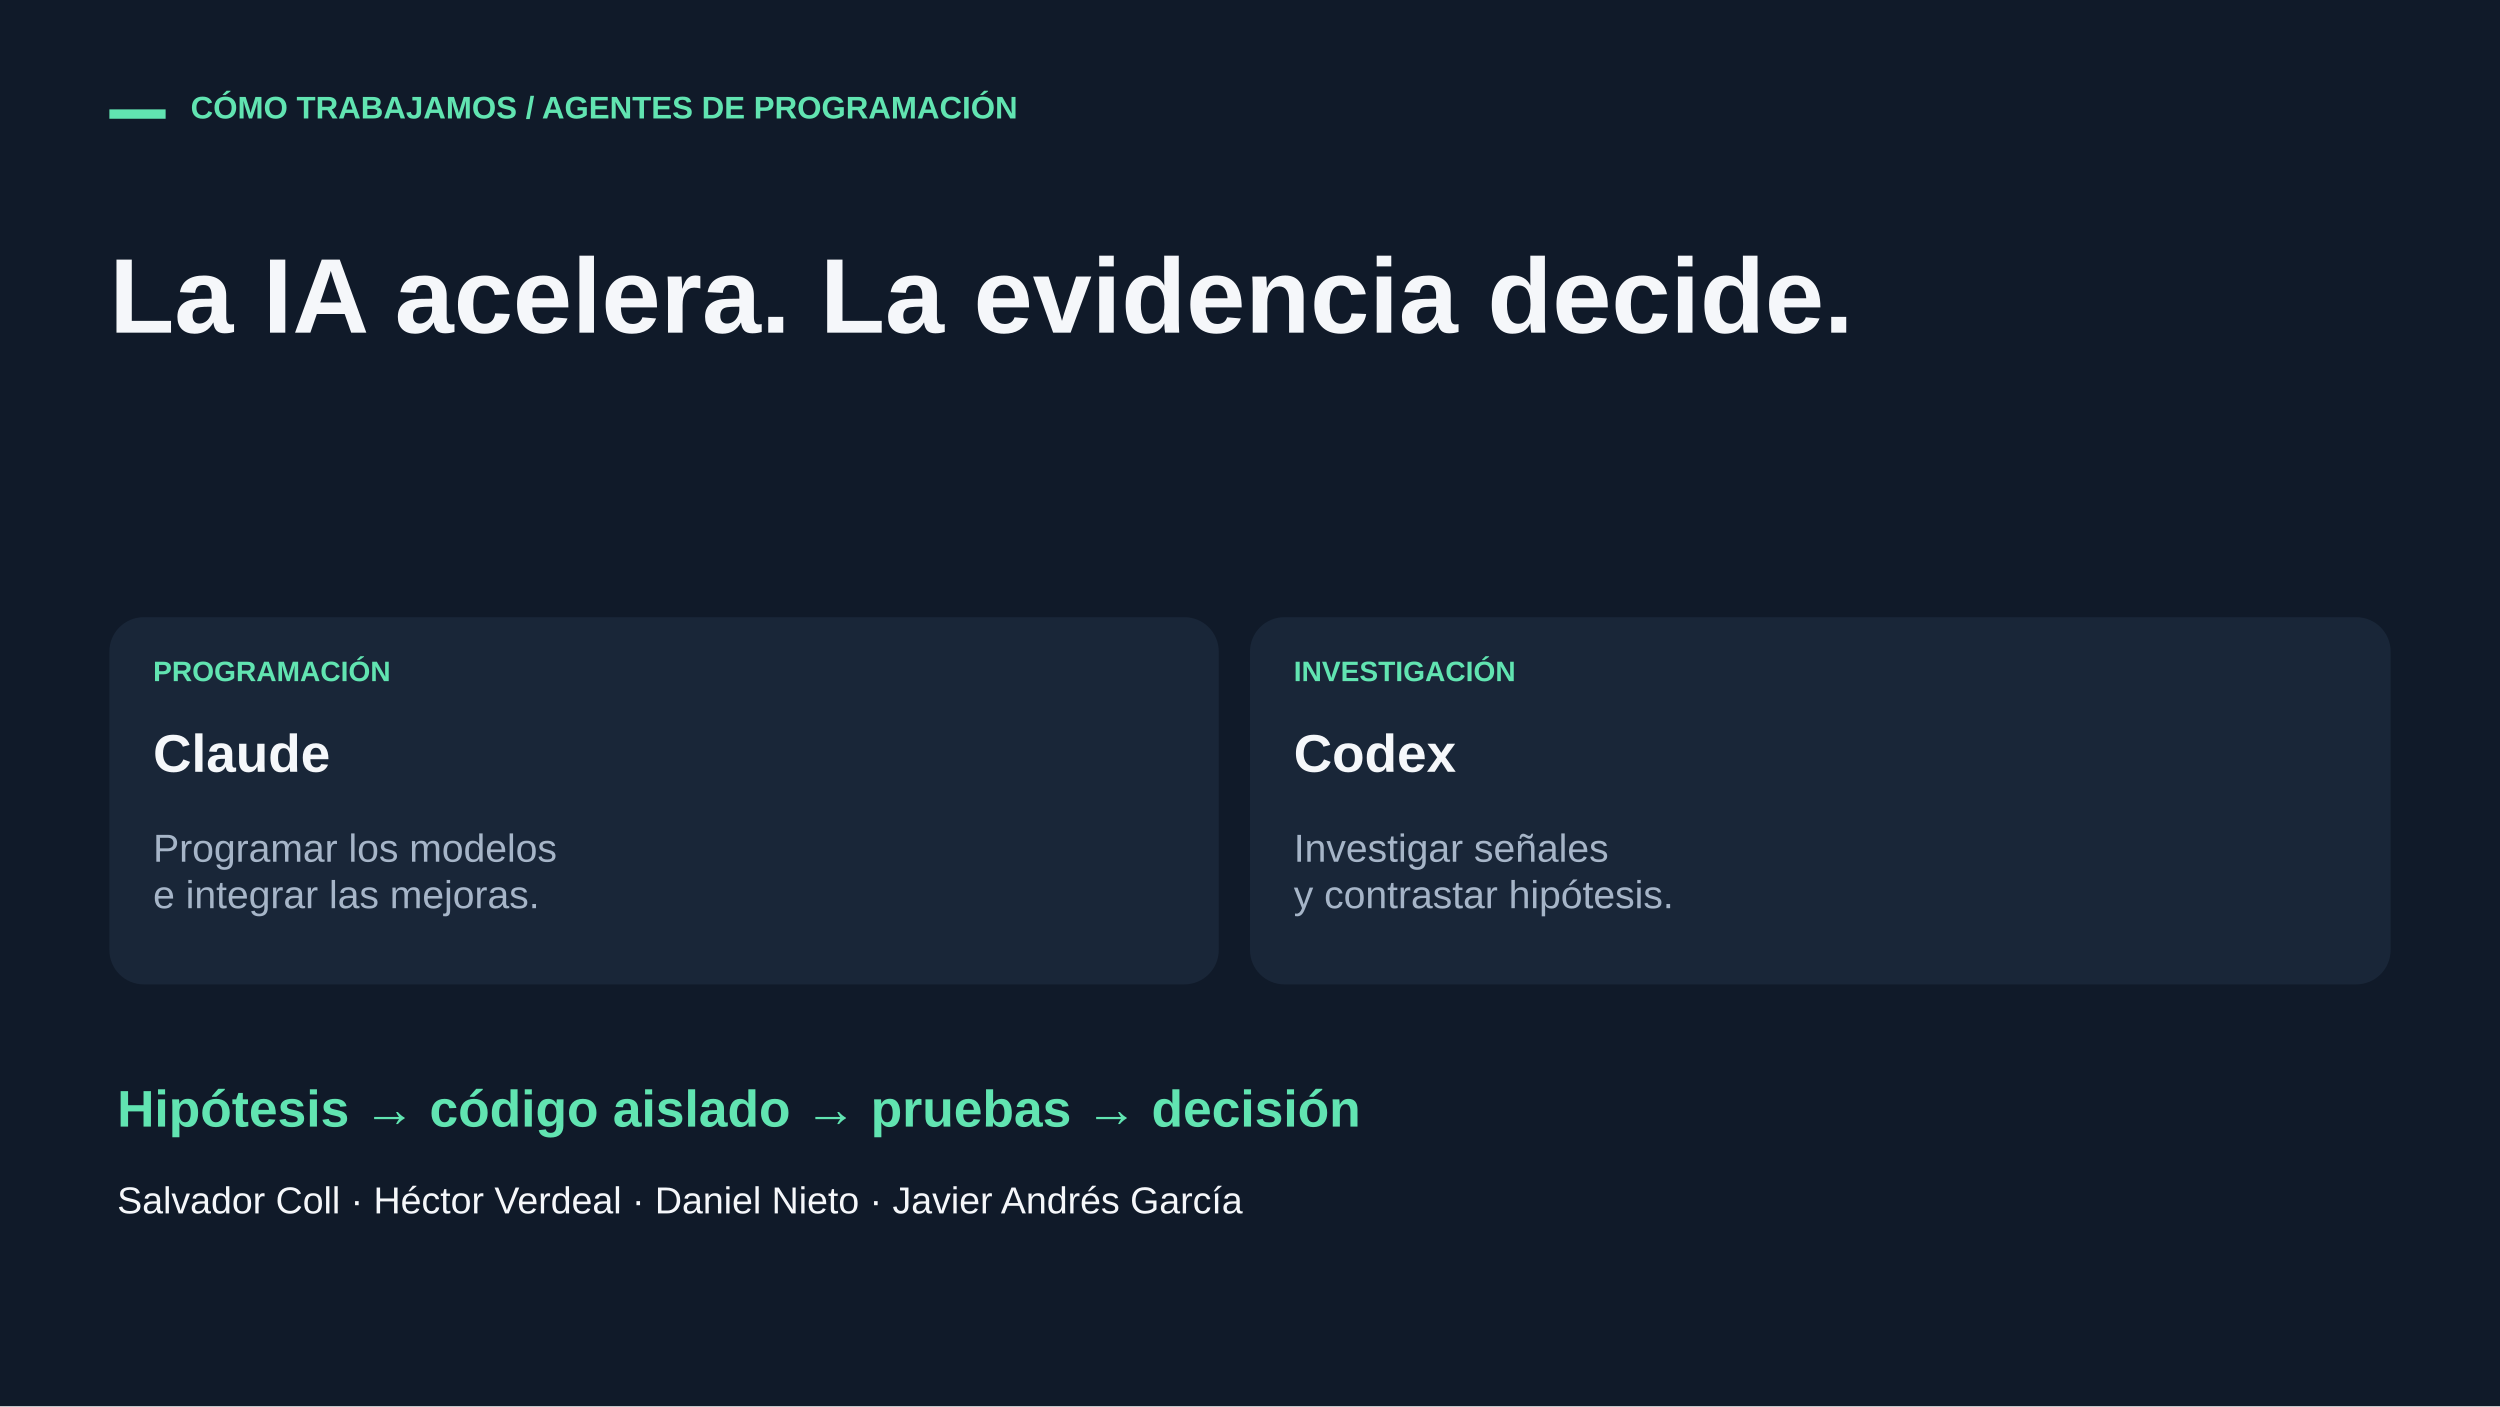
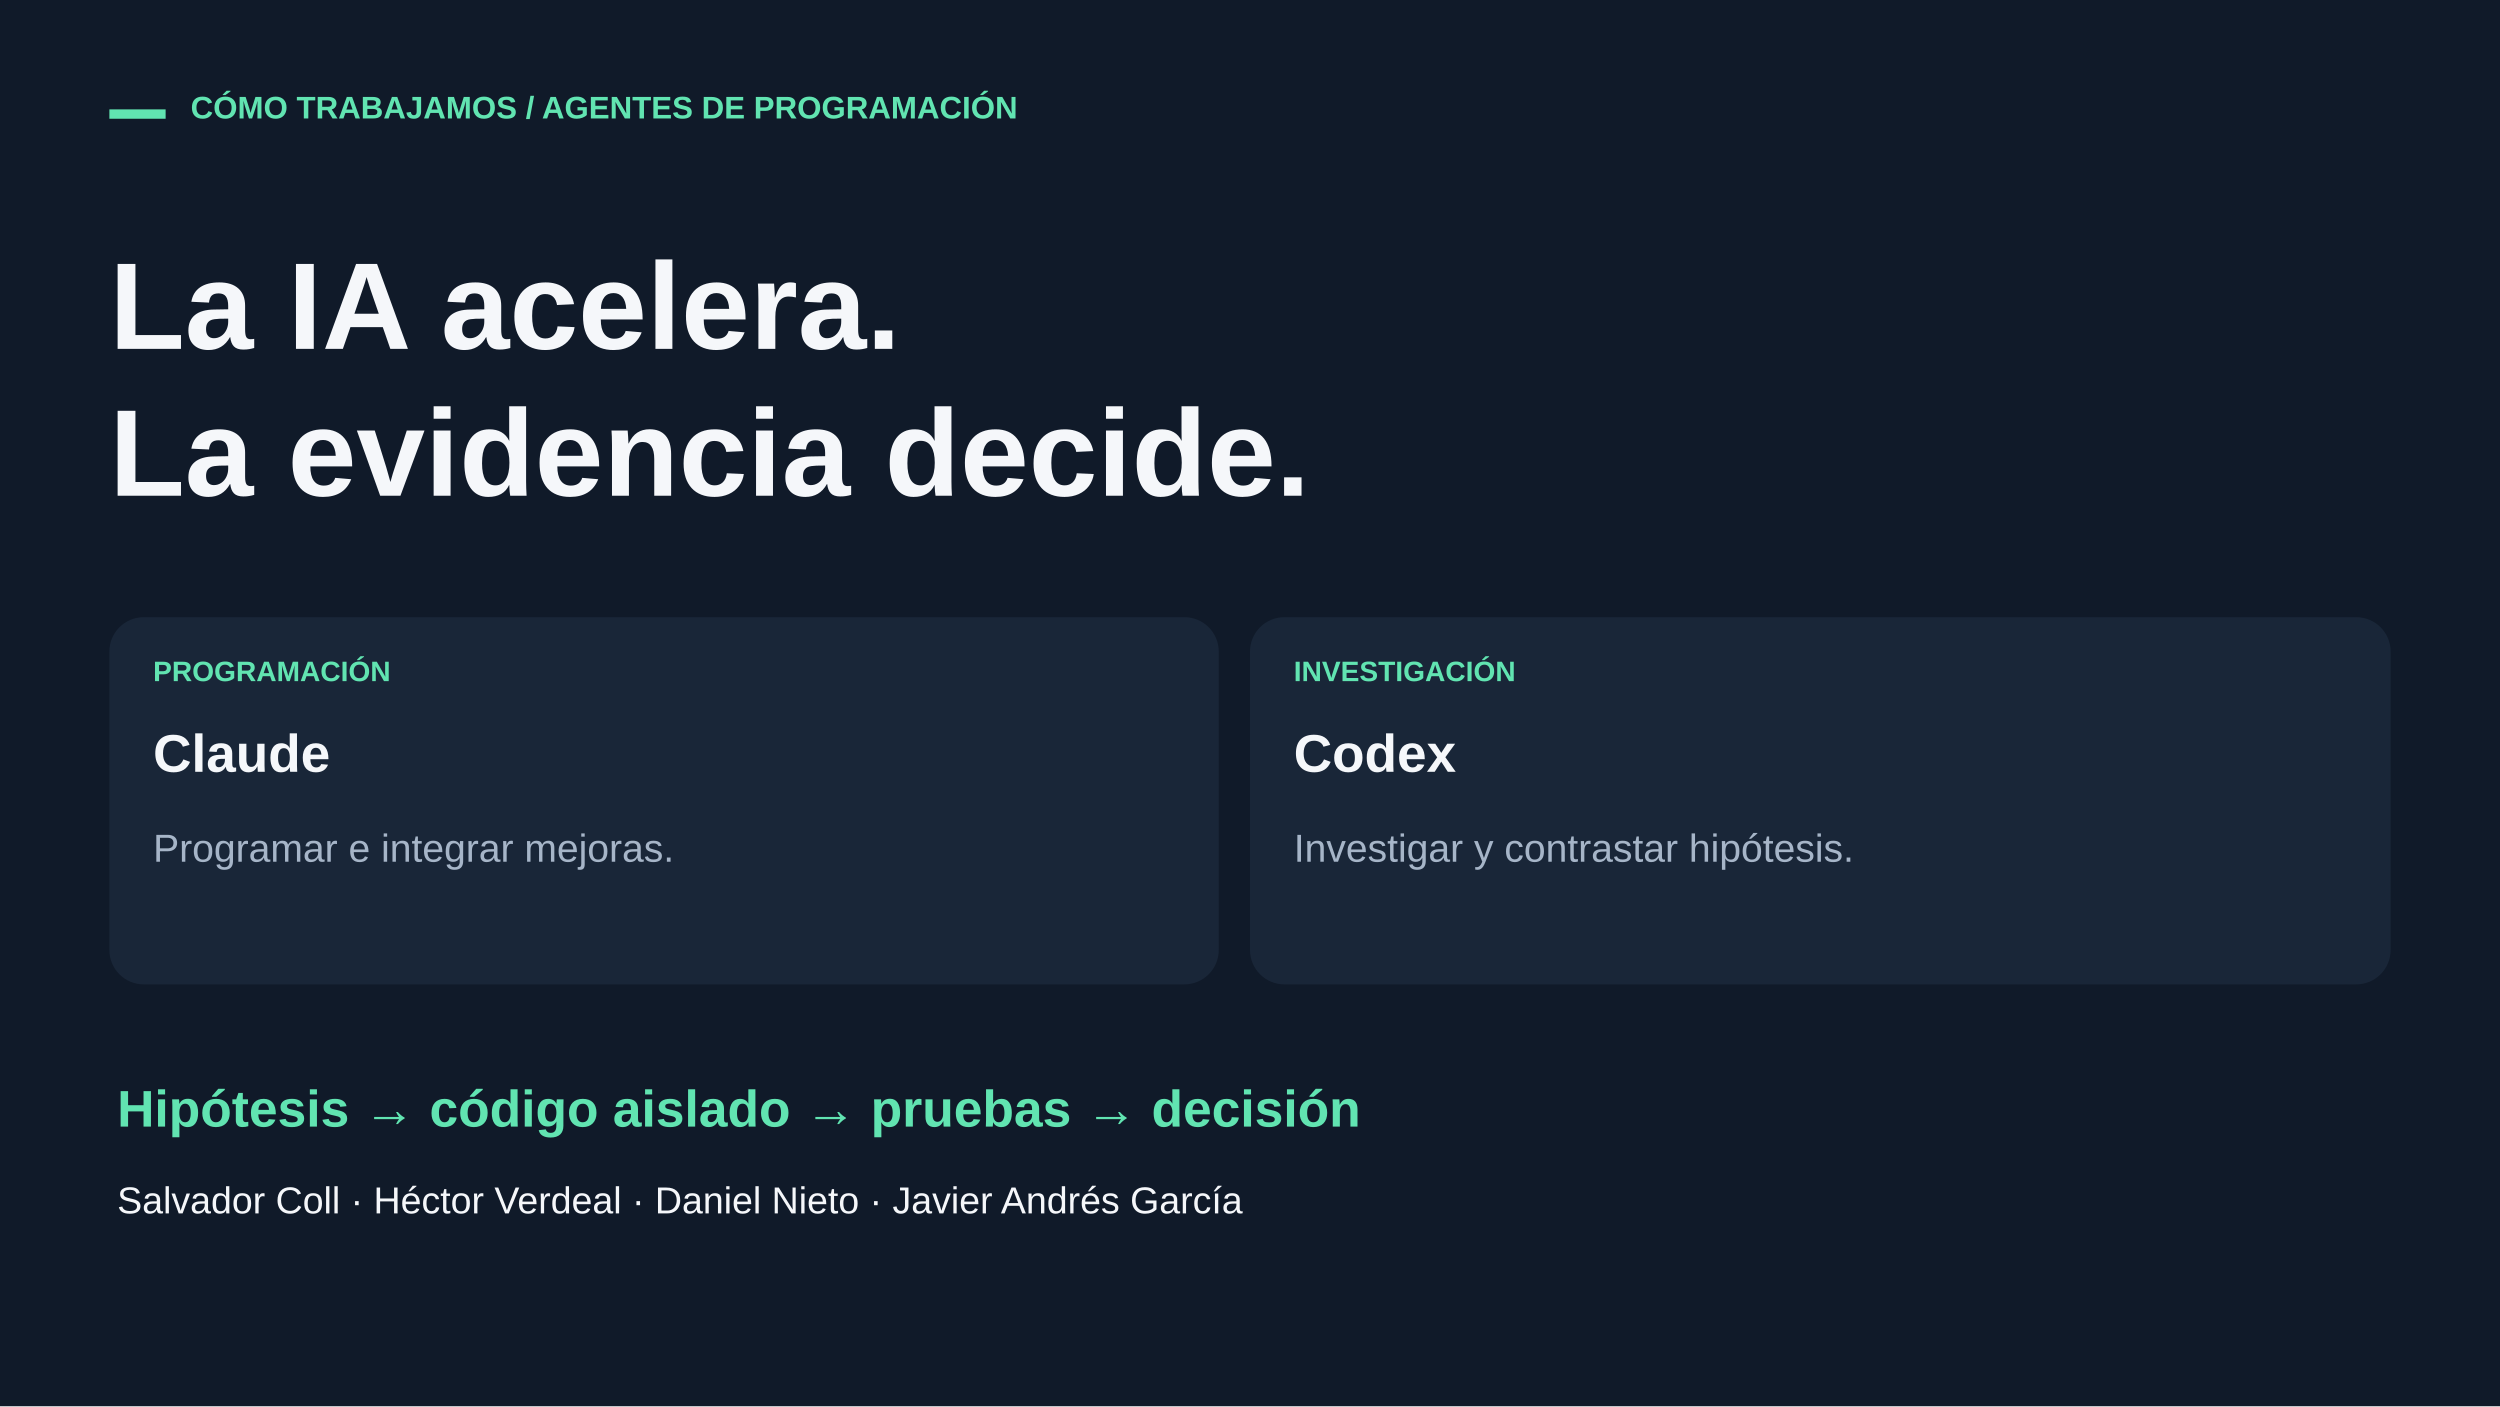
<svg xmlns="http://www.w3.org/2000/svg" viewBox="0 0 1600 900" role="img" aria-label="La IA acelera. La evidencia decide.">
  <rect x="0" y="0" width="1600" height="900" rx="0" fill="#101A29" />
  <rect x="70" y="70" width="36" height="6" rx="0" fill="#61E4B1" />
  <text fill="#61E4B1" font-family="Arial, sans-serif" font-size="20" font-weight="700">
    <tspan x="122" y="75.8">CÓMO TRABAJAMOS / AGENTES DE PROGRAMACIÓN</tspan>
  </text>
-   <text fill="#F5F7FA" font-family="Arial, sans-serif" font-size="68" font-weight="700">
-     <tspan x="70" y="212.92">La IA acelera. La evidencia decide.</tspan>
+   <text fill="#F5F7FA" font-family="Arial, sans-serif" font-size="79" font-weight="700">
+     <tspan x="70" y="223.26">La IA acelera.</tspan>
+     <tspan x="70" y="317.27">La evidencia decide.</tspan>
  </text>
  <rect x="70" y="395" width="710" height="235" rx="22" fill="#192638" />
  <text fill="#61E4B1" font-family="Arial, sans-serif" font-size="18" font-weight="700">
    <tspan x="98" y="435.92">PROGRAMACIÓN</tspan>
  </text>
  <text fill="#F5F7FA" font-family="Arial, sans-serif" font-size="34" font-weight="700">
    <tspan x="98" y="493.96">Claude</tspan>
  </text>
  <text fill="#A6B5C8" font-family="Arial, sans-serif" font-size="25" font-weight="400">
-     <tspan x="98" y="551.5">Programar los modelos</tspan>
-     <tspan x="98" y="581.25">e integrar las mejoras.</tspan>
+     <tspan x="98" y="551.5">Programar e integrar mejoras.</tspan>
  </text>
  <rect x="800" y="395" width="730" height="235" rx="22" fill="#192638" />
  <text fill="#61E4B1" font-family="Arial, sans-serif" font-size="18" font-weight="700">
    <tspan x="828" y="435.92">INVESTIGACIÓN</tspan>
  </text>
  <text fill="#F5F7FA" font-family="Arial, sans-serif" font-size="34" font-weight="700">
    <tspan x="828" y="493.96">Codex</tspan>
  </text>
  <text fill="#A6B5C8" font-family="Arial, sans-serif" font-size="25" font-weight="400">
-     <tspan x="828" y="551.5">Investigar señales</tspan>
-     <tspan x="828" y="581.25">y contrastar hipótesis.</tspan>
+     <tspan x="828" y="551.5">Investigar y contrastar hipótesis.</tspan>
  </text>
  <text fill="#61E4B1" font-family="Arial, sans-serif" font-size="33" font-weight="700">
    <tspan x="75" y="721.02">Hipótesis → código aislado → pruebas → decisión</tspan>
  </text>
  <text fill="#F5F7FA" font-family="Arial, sans-serif" font-size="24" font-weight="400">
    <tspan x="75" y="776.56">Salvador Coll · Héctor Verdeal · Daniel Nieto · Javier Andrés García</tspan>
  </text>
</svg>
